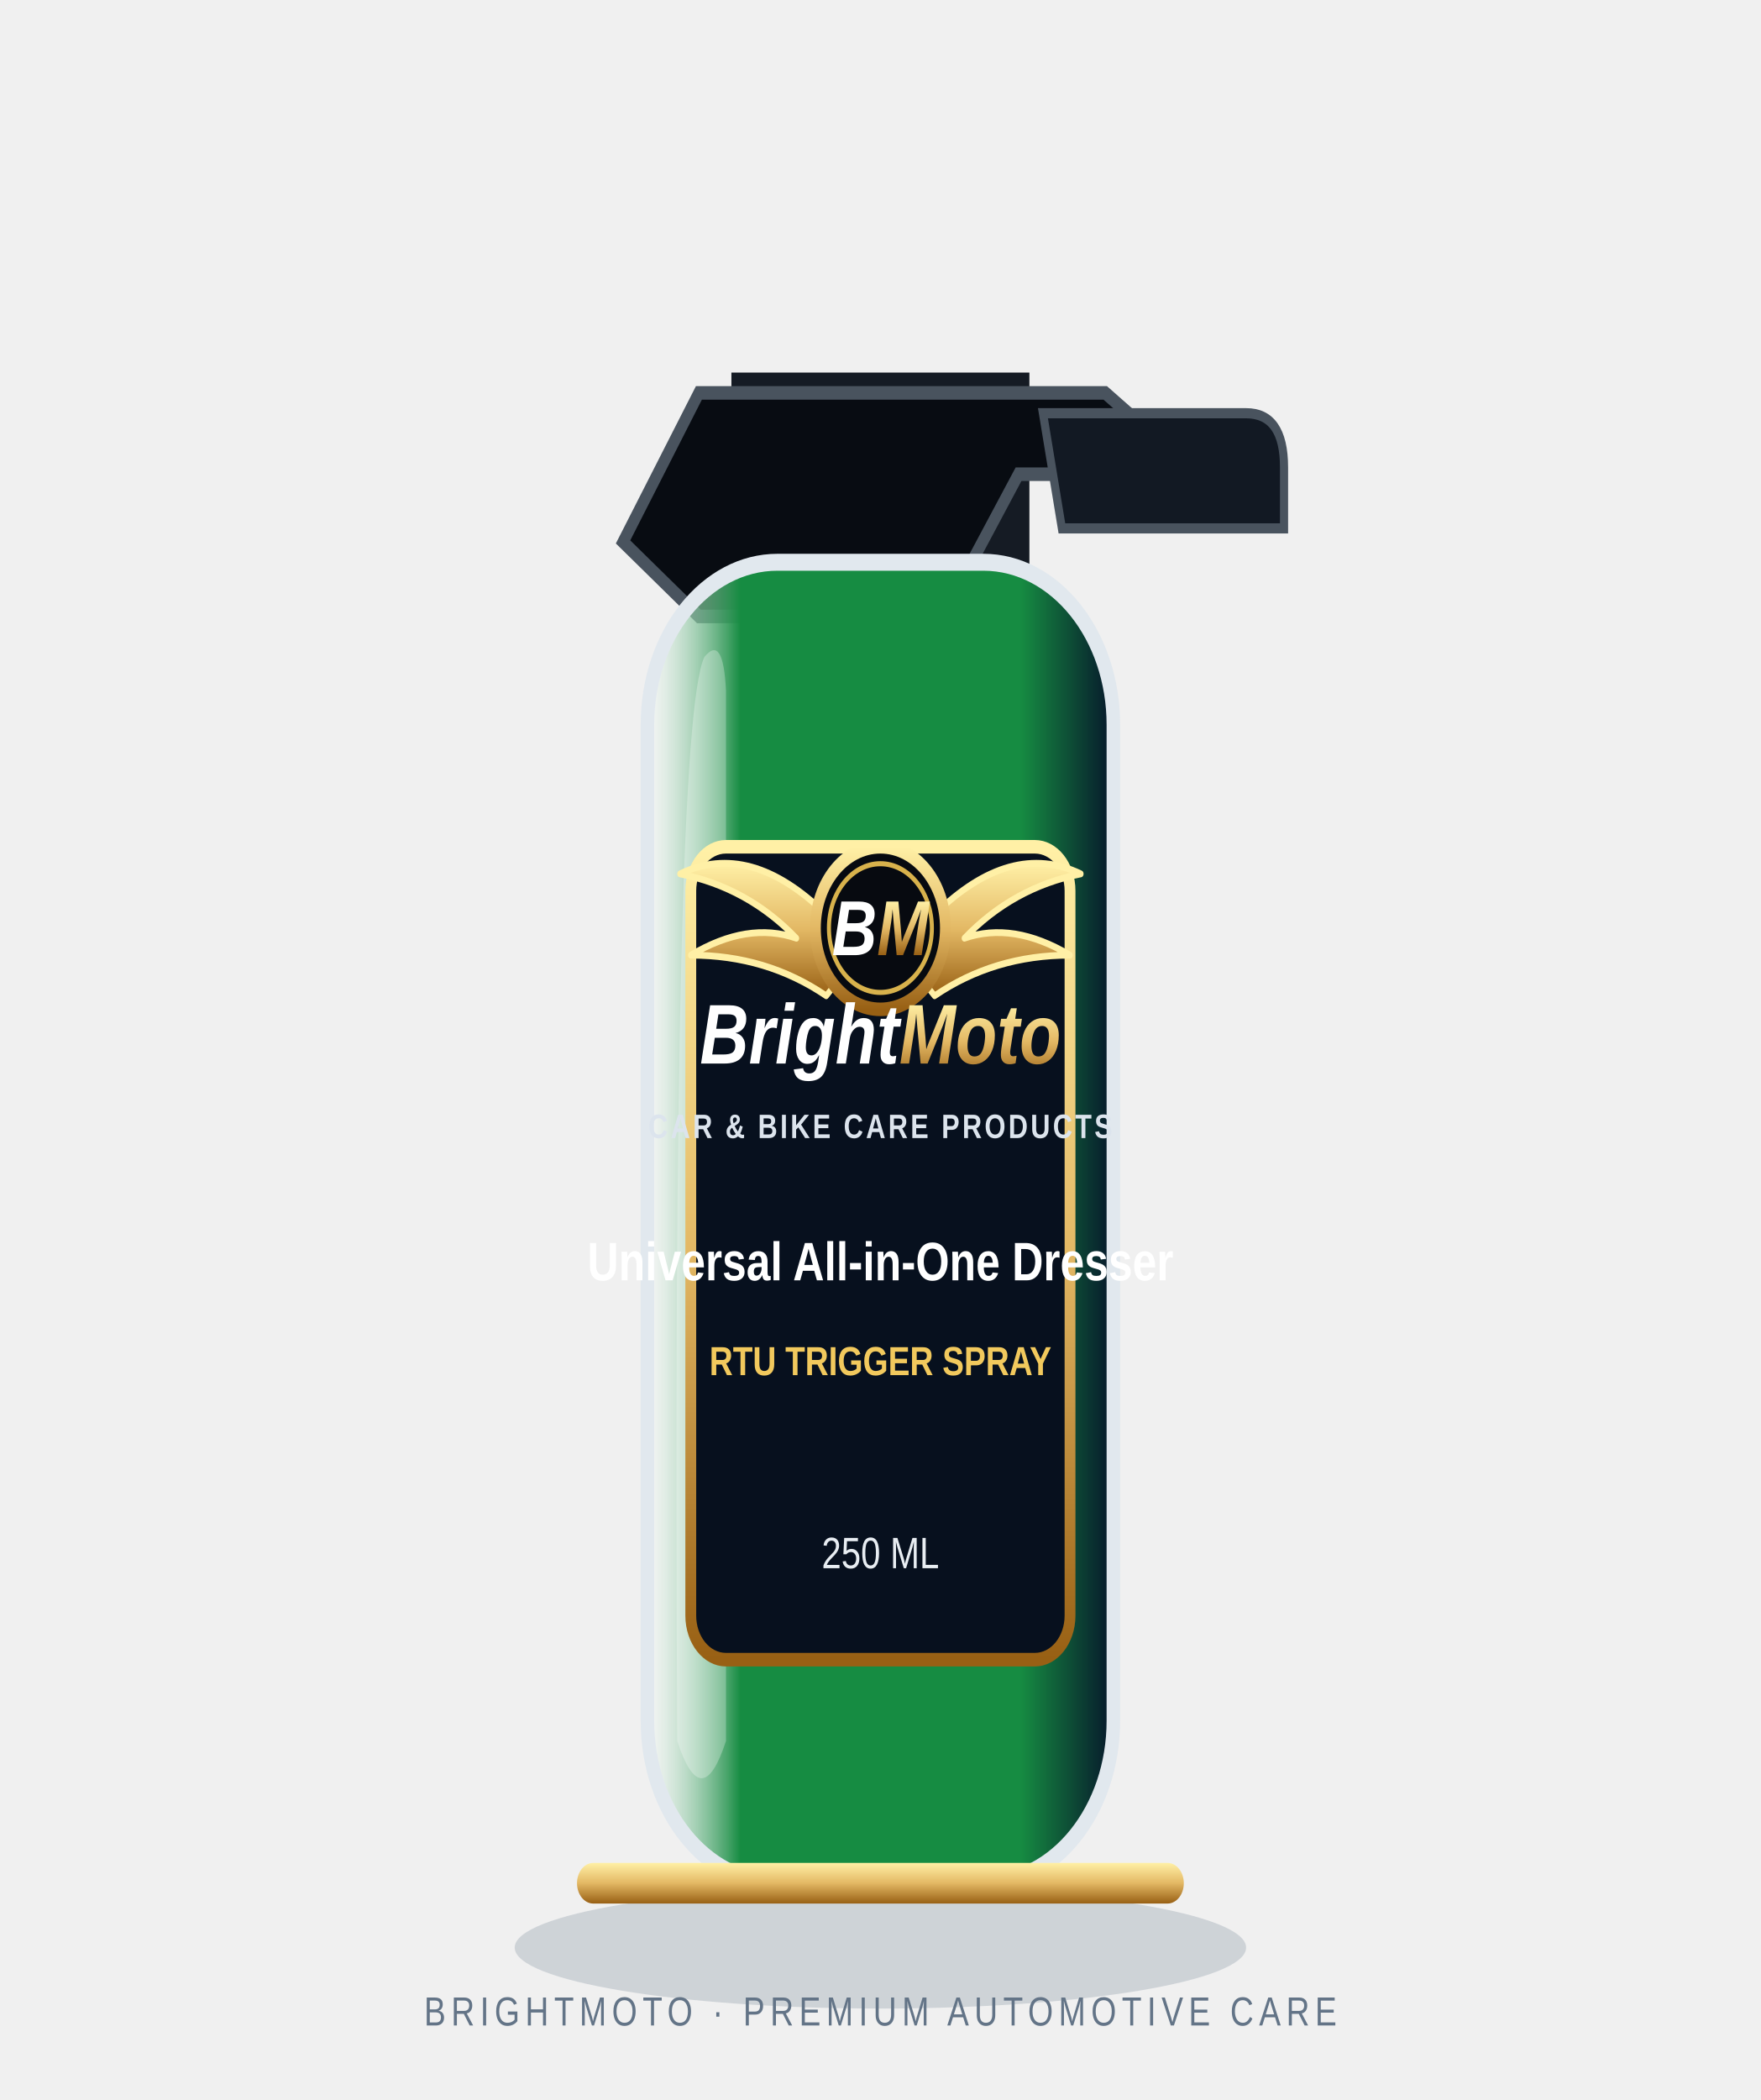
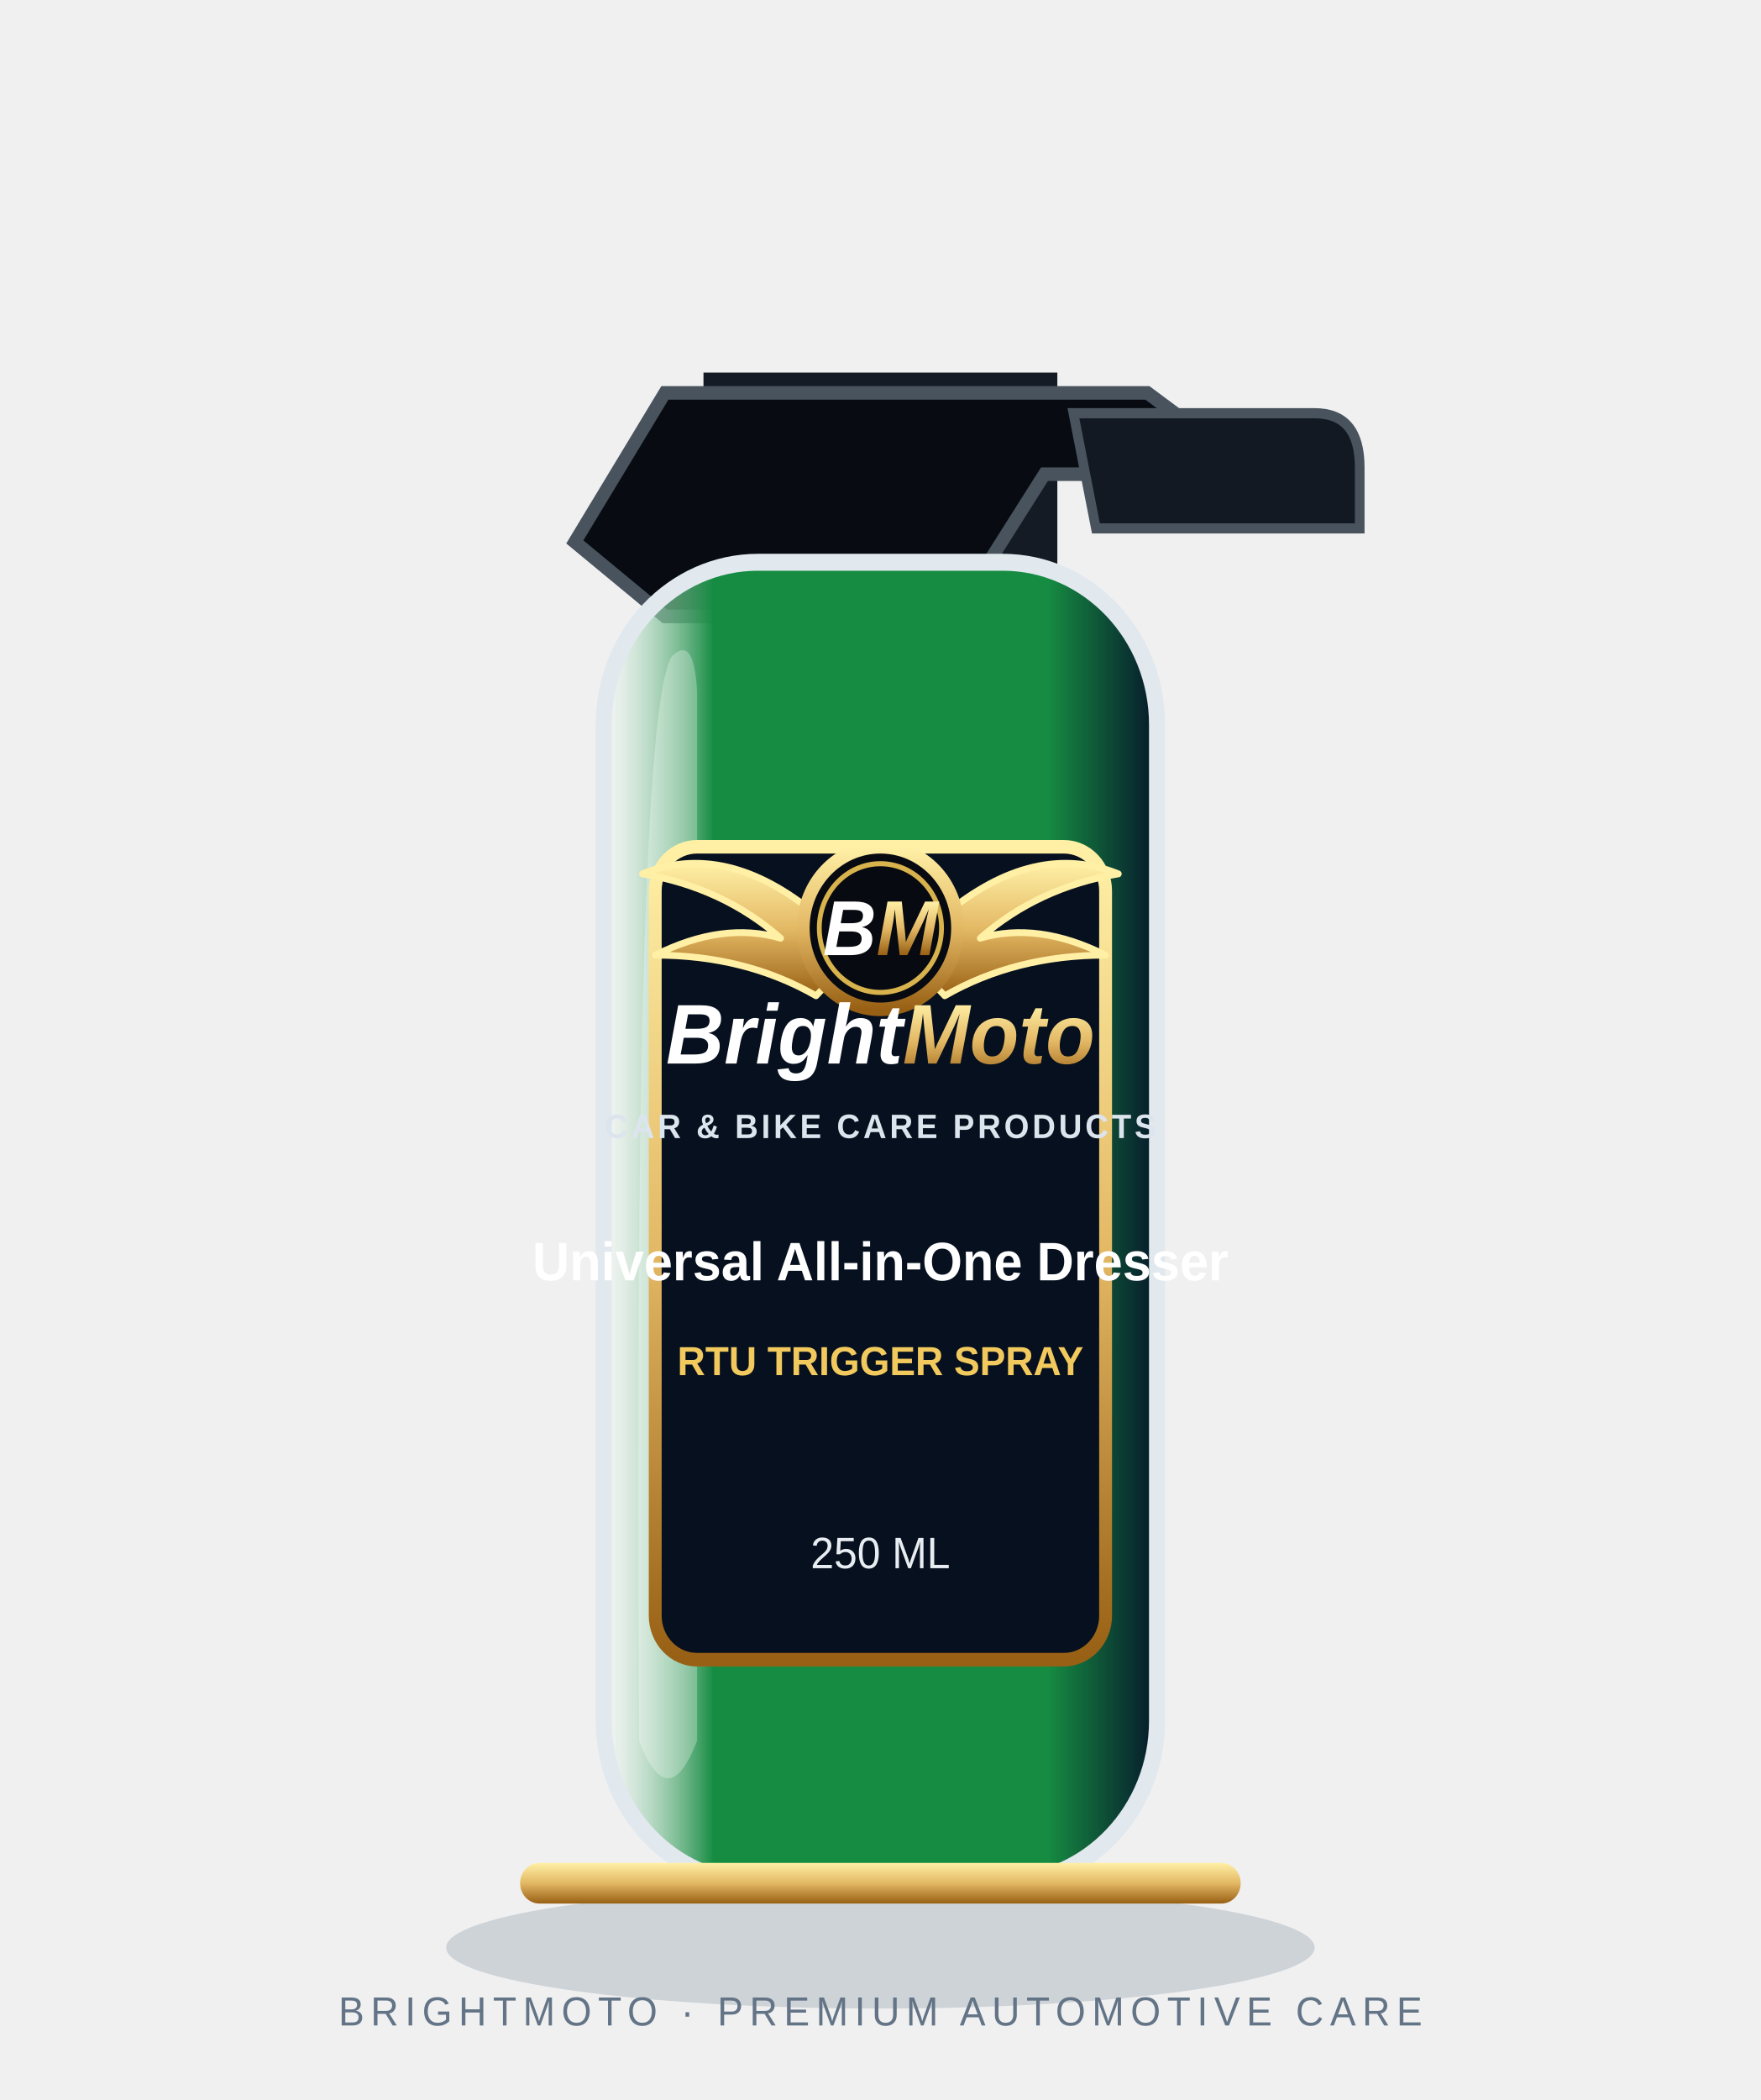
<svg xmlns="http://www.w3.org/2000/svg" viewBox="0 0 520 620" role="img" aria-label="BrightMoto Universal All-in-One Dresser RTU TRIGGER SPRAY pack">
  <defs>
    <linearGradient id="metal" x2="1">
      <stop stop-color="#05070a" />
      <stop offset=".2" stop-color="#3a414b" />
      <stop offset=".5" stop-color="#090c11" />
      <stop offset=".82" stop-color="#252b34" />
      <stop offset="1" stop-color="#05070a" />
    </linearGradient>
    <linearGradient id="gold" x2="0" y2="1">
      <stop stop-color="#fff0a6" />
      <stop offset=".5" stop-color="#e3b864" />
      <stop offset="1" stop-color="#986014" />
    </linearGradient>
    <linearGradient id="liquid" x2="1">
      <stop stop-color="#fff" stop-opacity=".4" />
      <stop offset=".2" stop-color="#168c42" />
      <stop offset=".8" stop-color="#168c42" />
      <stop offset="1" stop-color="#06162b" />
    </linearGradient>
  </defs>
-   <g transform="translate(52 0) scale(.8 1)">
+   <g transform="translate(13 0) scale(.95 1)">
    <ellipse cx="260" cy="575" rx="135" ry="18" fill="#102d4d" opacity=".15" />
    <path d="M205 110h110v60H205z" fill="#151b24" />
    <path d="M193 116h150l34 24h-66l-28 42h-90l-28 -22z" fill="#080c12" stroke="#49535e" stroke-width="4" />
    <path d="M320 122h75q14 0 14 16v18h-82z" fill="#121923" stroke="#49535e" stroke-width="3" />
    <rect x="174" y="166" width="172" height="390" rx="48" fill="url(#liquid)" stroke="#e1e8ee" stroke-width="5" />
    <path d="M195 194q-12 20 -10 320q9 22 18 0V204q-1 -17 -8 -10" fill="#fff" opacity=".28" />
    <rect x="190" y="250" width="140" height="240" rx="13" fill="#07101e" stroke="url(#gold)" stroke-width="4" />
    <g transform="translate(260 274)" stroke-linejoin="round">
      <path d="M-20 -4Q-48 -26 -74 -16Q-49 -12 -31 3Q-49 -2 -70 8Q-42 8 -20 20L-10 10Z M20 -4Q48 -26 74 -16Q49 -12 31 3Q49 -2 70 8Q42 8 20 20L10 10Z" fill="url(#gold)" stroke="#fff0a6" stroke-width="2" />
      <circle r="24" fill="#070a10" stroke="url(#gold)" stroke-width="4" />
      <circle r="19" fill="none" stroke="#d8b24c" stroke-width="1.5" />
      <text y="8" text-anchor="middle" font-family="Arial,sans-serif" font-size="23" font-weight="900" font-style="italic" fill="#fff">B<tspan fill="url(#gold)">M</tspan>
      </text>
    </g>
    <g text-anchor="middle" font-family="Arial,sans-serif">
      <text x="260" y="314" fill="#fff" font-size="25" font-weight="900" font-style="italic">Bright<tspan fill="url(#gold)">Moto</tspan>
      </text>
      <text x="260" y="336" fill="#dce4ed" font-size="10" font-weight="700" letter-spacing="1">CAR &amp; BIKE CARE PRODUCTS</text>
      <path d="M202 348h116" stroke="url(#gold)" stroke-width="3" />
      <text x="260" y="378" fill="#fff" font-size="16" font-weight="900">Universal All-in-One Dresser</text>
      <text x="260" y="406" fill="#f2c95d" font-size="12" font-weight="700">RTU TRIGGER SPRAY</text>
      <text x="260" y="463" fill="#e8edf2" font-size="13">250 ML</text>
    </g>
    <rect x="148" y="550" width="224" height="12" rx="6" fill="url(#gold)" />
    <text x="260" y="598" text-anchor="middle" font-family="Arial" font-size="12" fill="#637487" letter-spacing="2">BRIGHTMOTO · PREMIUM AUTOMOTIVE CARE</text>
  </g>
</svg>
